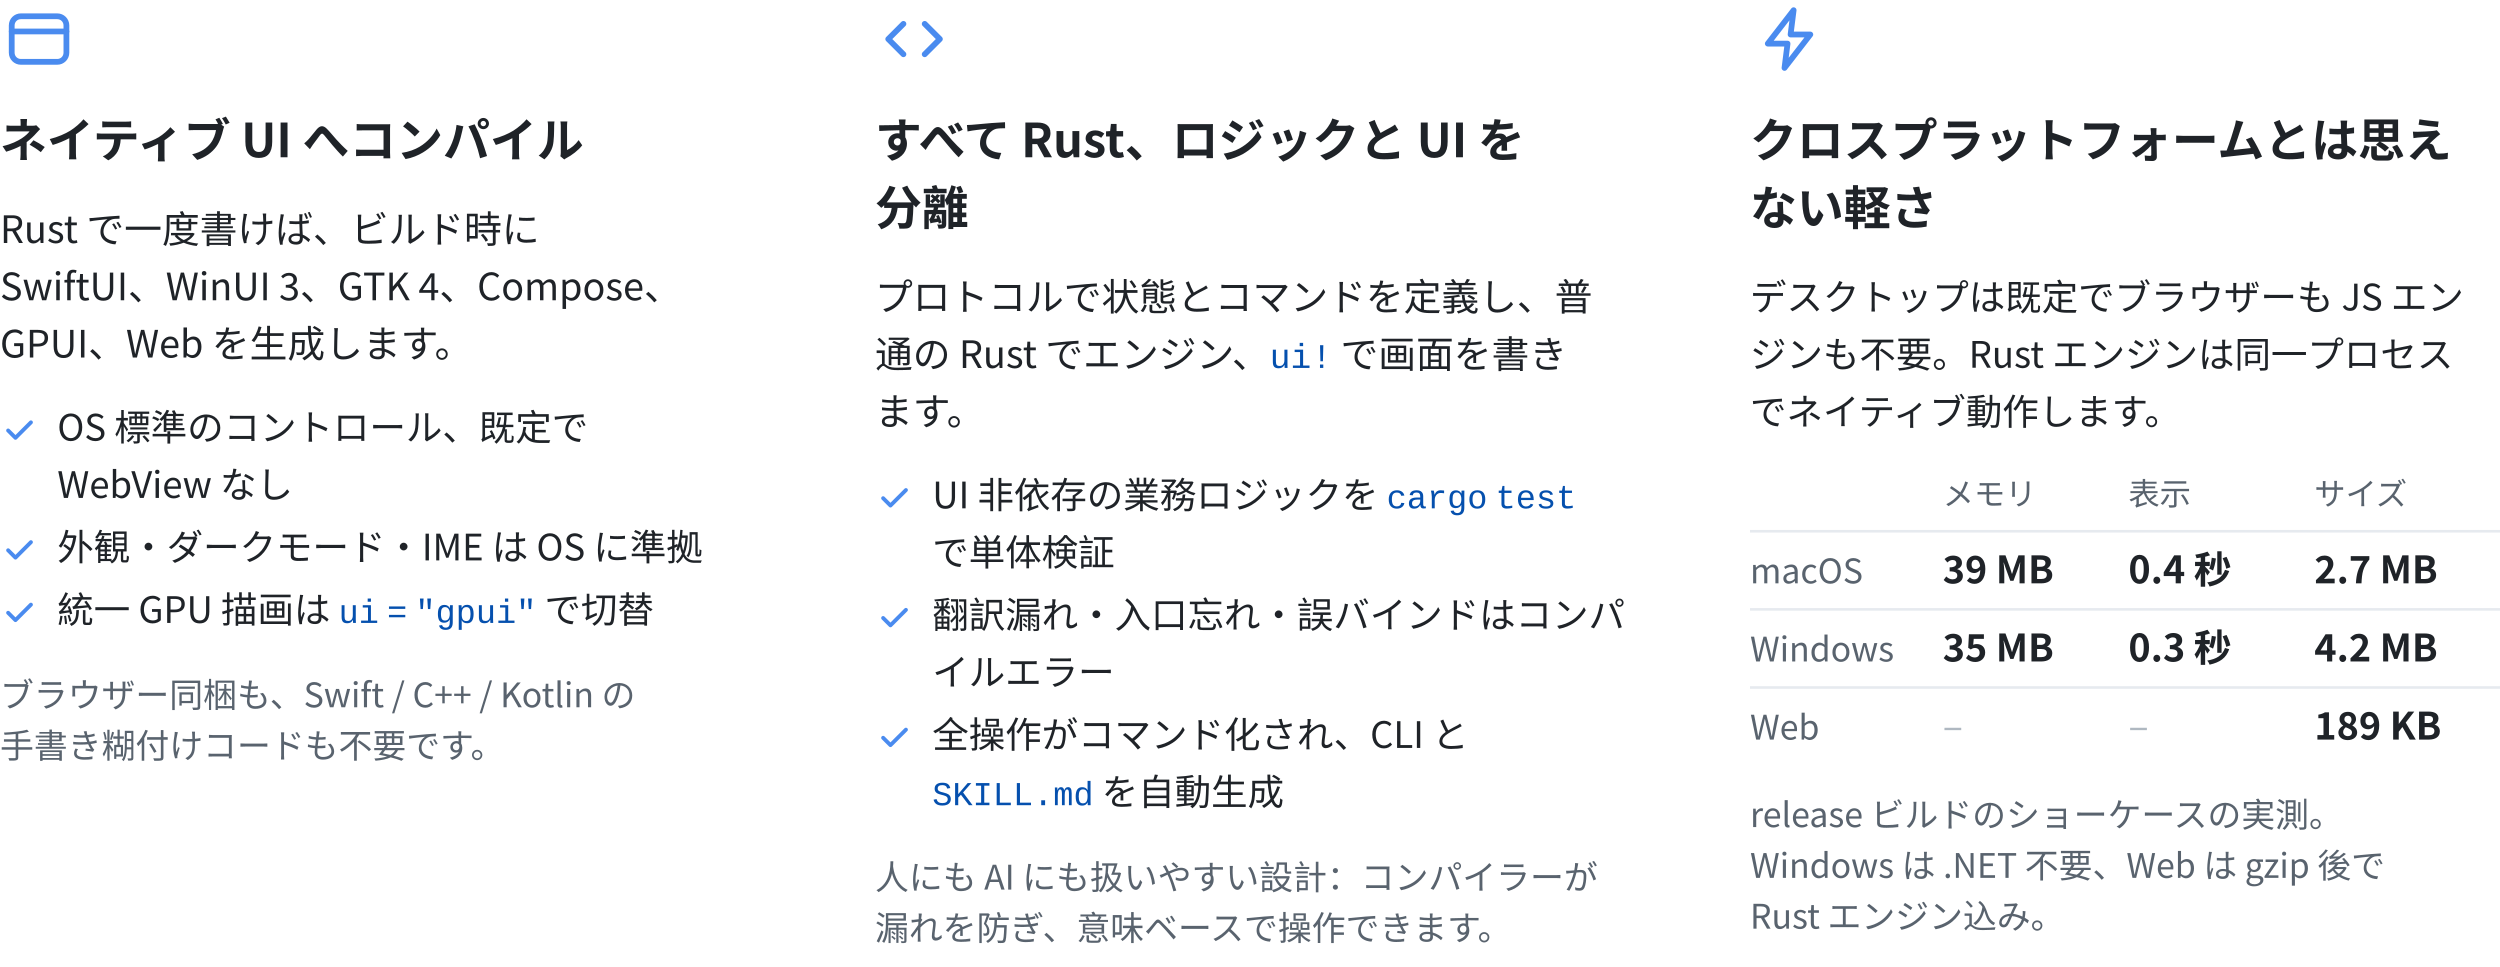
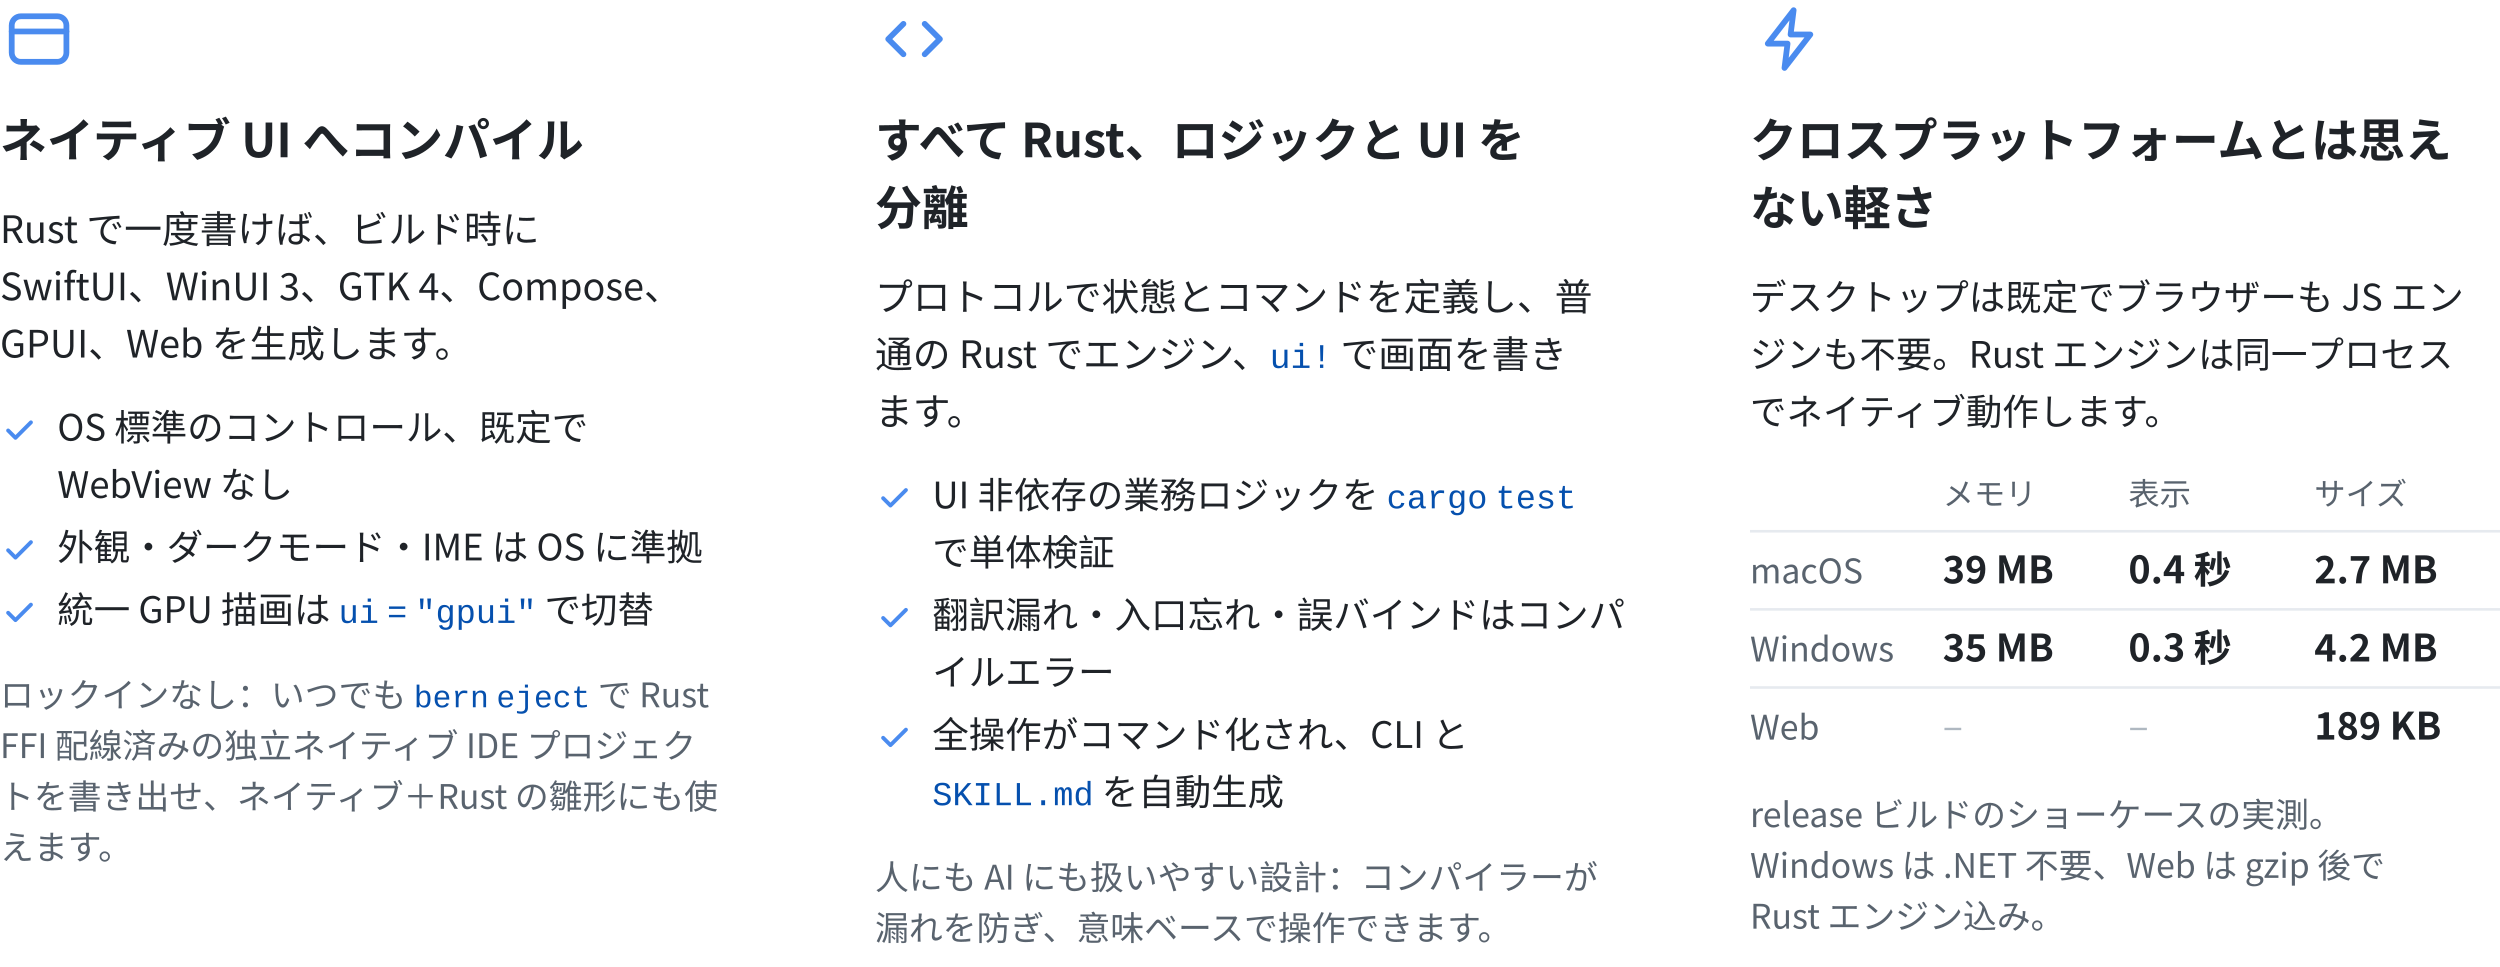
<svg xmlns="http://www.w3.org/2000/svg" viewBox="0 0 960 371" width="960" height="371" font-family="-apple-system, BlinkMacSystemFont, 'Segoe UI', 'PingFang SC', 'Hiragino Sans GB', 'Microsoft YaHei', 'Noto Sans CJK SC', 'Helvetica Neue', Arial, sans-serif">
  <defs>
    <symbol id="bern-logo" viewBox="0 0 1024 1024">
      <defs>
        <clipPath id="bern-symbol-disc">
          <circle cx="512" cy="512" r="512" />
        </clipPath>
      </defs>
      <g clip-path="url(#bern-symbol-disc)">
        <rect width="1024" height="1024" fill="#4A8BEF" />
        <path fill="#24324D" d="M 290.4 372.1 C 270.7 579.3 309.8 827.6 392.0 1060.0 L 1100 1100 L 1060.0 880.0 C 1013.0 692.2 904.4 451.5 684.3 270.5 A 14 14 0 0 0 662.4 286.5 C 693.7 364.2 711.6 444.8 715.3 529.4 A 36 36 0 0 1 691.6 564.9 C 620.6 590.7 549.5 616.5 478.5 642.4 A 36 36 0 0 1 436.0 628.1 C 383.8 547.6 344.6 461.1 317.8 369.5 A 14 14 0 0 0 290.4 372.1 Z" />
        <ellipse rx="22" ry="36" fill="#E8F4FF" transform="translate(520 760) rotate(-20)" />
        <ellipse rx="22" ry="36" fill="#E8F4FF" transform="translate(748 668) rotate(-20)" />
      </g>
    </symbol>
  </defs>
  <g transform="translate(0.0 0.0)">
    <g transform="translate(1.0 1.0) scale(1.1667)" fill="none" stroke="#4A8BEF" stroke-width="1.9" stroke-linecap="round" stroke-linejoin="round" color="#4A8BEF">
      <rect x="3" y="4.5" width="18" height="15" rx="3" />
      <path d="M3 9.5h18" />
    </g>
    <text x="0.0" y="60.4" font-size="18" fill="#1F2328" font-weight="700">ネイティブ UI へコンパイル</text>
    <text x="0.0" y="93.3" font-size="14.5" fill="#1F2328">Rust で一度書けば、ビルド時に</text>
    <text x="0.0" y="115.3" font-size="14.5" fill="#1F2328">SwiftUI、WinUI 3、GTK 4、Compose、</text>
    <text x="0.0" y="137.3" font-size="14.5" fill="#1F2328">GPUI、Web を生成します。</text>
    <g transform="translate(0.0 157.5) scale(0.625)" fill="none" stroke="#4A8BEF" stroke-width="2.4" stroke-linecap="round" stroke-linejoin="round" color="#4A8BEF">
      <path d="m5 12.5 4.5 4.5L19 7.5" />
    </g>
    <text x="22.0" y="169.2" font-size="14" fill="#1F2328">OS 標準のコントロール、既定で</text>
    <text x="22.0" y="191.2" font-size="14" fill="#1F2328">WebView なし</text>
    <g transform="translate(0.0 203.5) scale(0.625)" fill="none" stroke="#4A8BEF" stroke-width="2.4" stroke-linecap="round" stroke-linejoin="round" color="#4A8BEF">
      <path d="m5 12.5 4.5 4.5L19 7.5" />
    </g>
    <text x="22.0" y="215.2" font-size="14" fill="#1F2328">外観・ダークモード・IME は OS に準拠</text>
    <g transform="translate(0.0 227.5) scale(0.625)" fill="none" stroke="#4A8BEF" stroke-width="2.4" stroke-linecap="round" stroke-linejoin="round" color="#4A8BEF">
      <path d="m5 12.5 4.5 4.5L19 7.5" />
    </g>
    <text x="22.0" y="239.2" font-size="14" fill="#1F2328">統一 GPU 描画は <tspan font-family="ui-monospace, SFMono-Regular, Menlo, Consolas, 'Liberation Mono', monospace" font-size="12.9" fill="#0550AE">ui</tspan>
      <tspan font-family="ui-monospace, SFMono-Regular, Menlo, Consolas, 'Liberation Mono', monospace" font-size="12.9" fill="#0550AE">=</tspan>
      <tspan font-family="ui-monospace, SFMono-Regular, Menlo, Consolas, 'Liberation Mono', monospace" font-size="12.9" fill="#0550AE">"gpui"</tspan> で切替</text>
-     <text x="0.0" y="271.6" font-size="13" fill="#59636E">ブラウザー同梱も、Swift / C++ / Kotlin の</text>
-     <text x="0.0" y="291.1" font-size="13" fill="#59636E">手書き糊付けコードも不要です。</text>
+     <text x="0.0" y="271.6" font-size="13" fill="#59636E">ロックインなし：いつでも <tspan font-family="ui-monospace, SFMono-Regular, Menlo, Consolas, 'Liberation Mono', monospace" font-size="12.0" fill="#0550AE">bern</tspan>
+       <tspan font-family="ui-monospace, SFMono-Regular, Menlo, Consolas, 'Liberation Mono', monospace" font-size="12.0" fill="#0550AE">eject</tspan> で Rust</text>
+     <text x="0.0" y="291.1" font-size="13" fill="#59636E">FFI 配線済みの独立ネイティブ IDE プロジェク</text>
+     <text x="0.0" y="310.6" font-size="13" fill="#59636E">トを書き出せ、ネイティブ＋Rust の雛形にも使</text>
+     <text x="0.0" y="330.1" font-size="13" fill="#59636E">えます。</text>
  </g>
  <g transform="translate(336.0 0.0)">
    <g transform="translate(1.0 1.0) scale(1.1667)" fill="none" stroke="#4A8BEF" stroke-width="1.9" stroke-linecap="round" stroke-linejoin="round" color="#4A8BEF">
      <path d="M8.5 7 3.5 12l5 5M15.5 7l5 5-5 5" />
    </g>
    <text x="0.0" y="60.4" font-size="18" fill="#1F2328" font-weight="700">すべて Rust、ロジックと UI を</text>
    <text x="0.0" y="86.4" font-size="18" fill="#1F2328" font-weight="700">分離</text>
    <text x="0.0" y="119.3" font-size="14.5" fill="#1F2328">プロトコルで状態とコマンドを定義し、普</text>
    <text x="0.0" y="141.3" font-size="14.5" fill="#1F2328">通の Rust でエンジン、<tspan font-family="ui-monospace, SFMono-Regular, Menlo, Consolas, 'Liberation Mono', monospace" font-size="13.3" fill="#0550AE">ui!</tspan> で画面を書き</text>
    <text x="0.0" y="163.3" font-size="14.5" fill="#1F2328">ます。</text>
    <g transform="translate(0.0 183.5) scale(0.625)" fill="none" stroke="#4A8BEF" stroke-width="2.4" stroke-linecap="round" stroke-linejoin="round" color="#4A8BEF">
      <path d="m5 12.5 4.5 4.5L19 7.5" />
    </g>
    <text x="22.0" y="195.2" font-size="14" fill="#1F2328">UI 非依存の業務ロジックを <tspan font-family="ui-monospace, SFMono-Regular, Menlo, Consolas, 'Liberation Mono', monospace" font-size="12.9" fill="#0550AE">cargo</tspan>
      <tspan font-family="ui-monospace, SFMono-Regular, Menlo, Consolas, 'Liberation Mono', monospace" font-size="12.9" fill="#0550AE">test</tspan>
    </text>
    <text x="22.0" y="217.2" font-size="14" fill="#1F2328">で単体検証</text>
    <g transform="translate(0.0 229.5) scale(0.625)" fill="none" stroke="#4A8BEF" stroke-width="2.4" stroke-linecap="round" stroke-linejoin="round" color="#4A8BEF">
      <path d="m5 12.5 4.5 4.5L19 7.5" />
    </g>
    <text x="22.0" y="241.2" font-size="14" fill="#1F2328">翻訳漏れ・入口忘れ・誤バインドはコンパ</text>
    <text x="22.0" y="263.2" font-size="14" fill="#1F2328">イルエラー</text>
    <g transform="translate(0.0 275.5) scale(0.625)" fill="none" stroke="#4A8BEF" stroke-width="2.4" stroke-linecap="round" stroke-linejoin="round" color="#4A8BEF">
      <path d="m5 12.5 4.5 4.5L19 7.5" />
    </g>
    <text x="22.0" y="287.2" font-size="14" fill="#1F2328">全操作がコマンド化され、CLI と</text>
    <text x="22.0" y="309.2" font-size="14" fill="#1F2328">
      <tspan font-family="ui-monospace, SFMono-Regular, Menlo, Consolas, 'Liberation Mono', monospace" font-size="12.9" fill="#0550AE">SKILL.md</tspan> を自動生成</text>
    <text x="0.0" y="341.6" font-size="13" fill="#59636E">人にも AI にも扱いやすい設計：コンパイラーが</text>
    <text x="0.0" y="361.1" font-size="13" fill="#59636E">漏れを防ぎ、意味ベースで操作できます。</text>
  </g>
  <g transform="translate(672.0 0.0)">
    <g transform="translate(1.0 1.0) scale(1.1667)" fill="none" stroke="#4A8BEF" stroke-width="1.9" stroke-linecap="round" stroke-linejoin="round" color="#4A8BEF">
      <path d="M13.5 2.5 5 13.5h6.5l-1 8 8.5-11h-6.5z" />
    </g>
    <text x="0.0" y="60.4" font-size="18" fill="#1F2328" font-weight="700">クロスプラットフォームとは思え</text>
    <text x="0.0" y="86.4" font-size="18" fill="#1F2328" font-weight="700">ない軽さ</text>
    <text x="0.0" y="119.2" font-size="14" fill="#1F2328">デスクトップは既定でブラウザーも JS エン</text>
    <text x="0.0" y="141.2" font-size="14" fill="#1F2328">ジンも不要。Rust エンジンは同一プロセス</text>
    <text x="0.0" y="163.2" font-size="14" fill="#1F2328">でネイティブ動作します。</text>
    <text x="74.0" y="194" font-size="12" fill="#59636E">メモリ</text>
    <text x="145.3" y="194" font-size="12" fill="#59636E">表示</text>
    <text x="216.7" y="194" font-size="12" fill="#59636E">サイズ</text>
    <line x1="0" y1="204.0" x2="288.0" y2="204.0" stroke="#E6EAEF" />
    <text x="0" y="224.0" font-size="13" fill="#59636E">macOS</text>
    <text x="74.0" y="224.0" font-size="14.5" font-weight="700" fill="#1F2328">39 MB</text>
    <text x="145.3" y="224.0" font-size="14.5" font-weight="700" fill="#1F2328">0.4 秒</text>
    <text x="216.7" y="224.0" font-size="14.5" font-weight="700" fill="#1F2328">2.7 MB</text>
    <line x1="0" y1="234.0" x2="288.0" y2="234.0" stroke="#E6EAEF" />
    <text x="0" y="254.0" font-size="13" fill="#59636E">Windows</text>
    <text x="74.0" y="254.0" font-size="14.5" font-weight="700" fill="#1F2328">35 MB</text>
    <text x="145.3" y="254.0" font-size="14.5" font-weight="700" fill="#1F2328">0.3 秒</text>
    <text x="216.7" y="254.0" font-size="14.5" font-weight="700" fill="#1F2328">4.2 MB</text>
    <line x1="0" y1="264.0" x2="288.0" y2="264.0" stroke="#E6EAEF" />
    <text x="0" y="284.0" font-size="13" fill="#59636E">Web</text>
    <text x="74.0" y="284.0" font-size="14.5" font-weight="400" fill="#AFB8C1">–</text>
    <text x="145.3" y="284.0" font-size="14.5" font-weight="400" fill="#AFB8C1">–</text>
    <text x="216.7" y="284.0" font-size="14.5" font-weight="700" fill="#1F2328">189 KB</text>
    <text x="0.0" y="317.6" font-size="13" fill="#59636E">release ビルドのショーケースの実測。</text>
    <text x="0.0" y="337.1" font-size="13" fill="#59636E">Windows は .NET 不要、Web は gzip 後で</text>
    <text x="0.0" y="356.6" font-size="13" fill="#59636E">Rust エンジン込み。</text>
  </g>
</svg>
